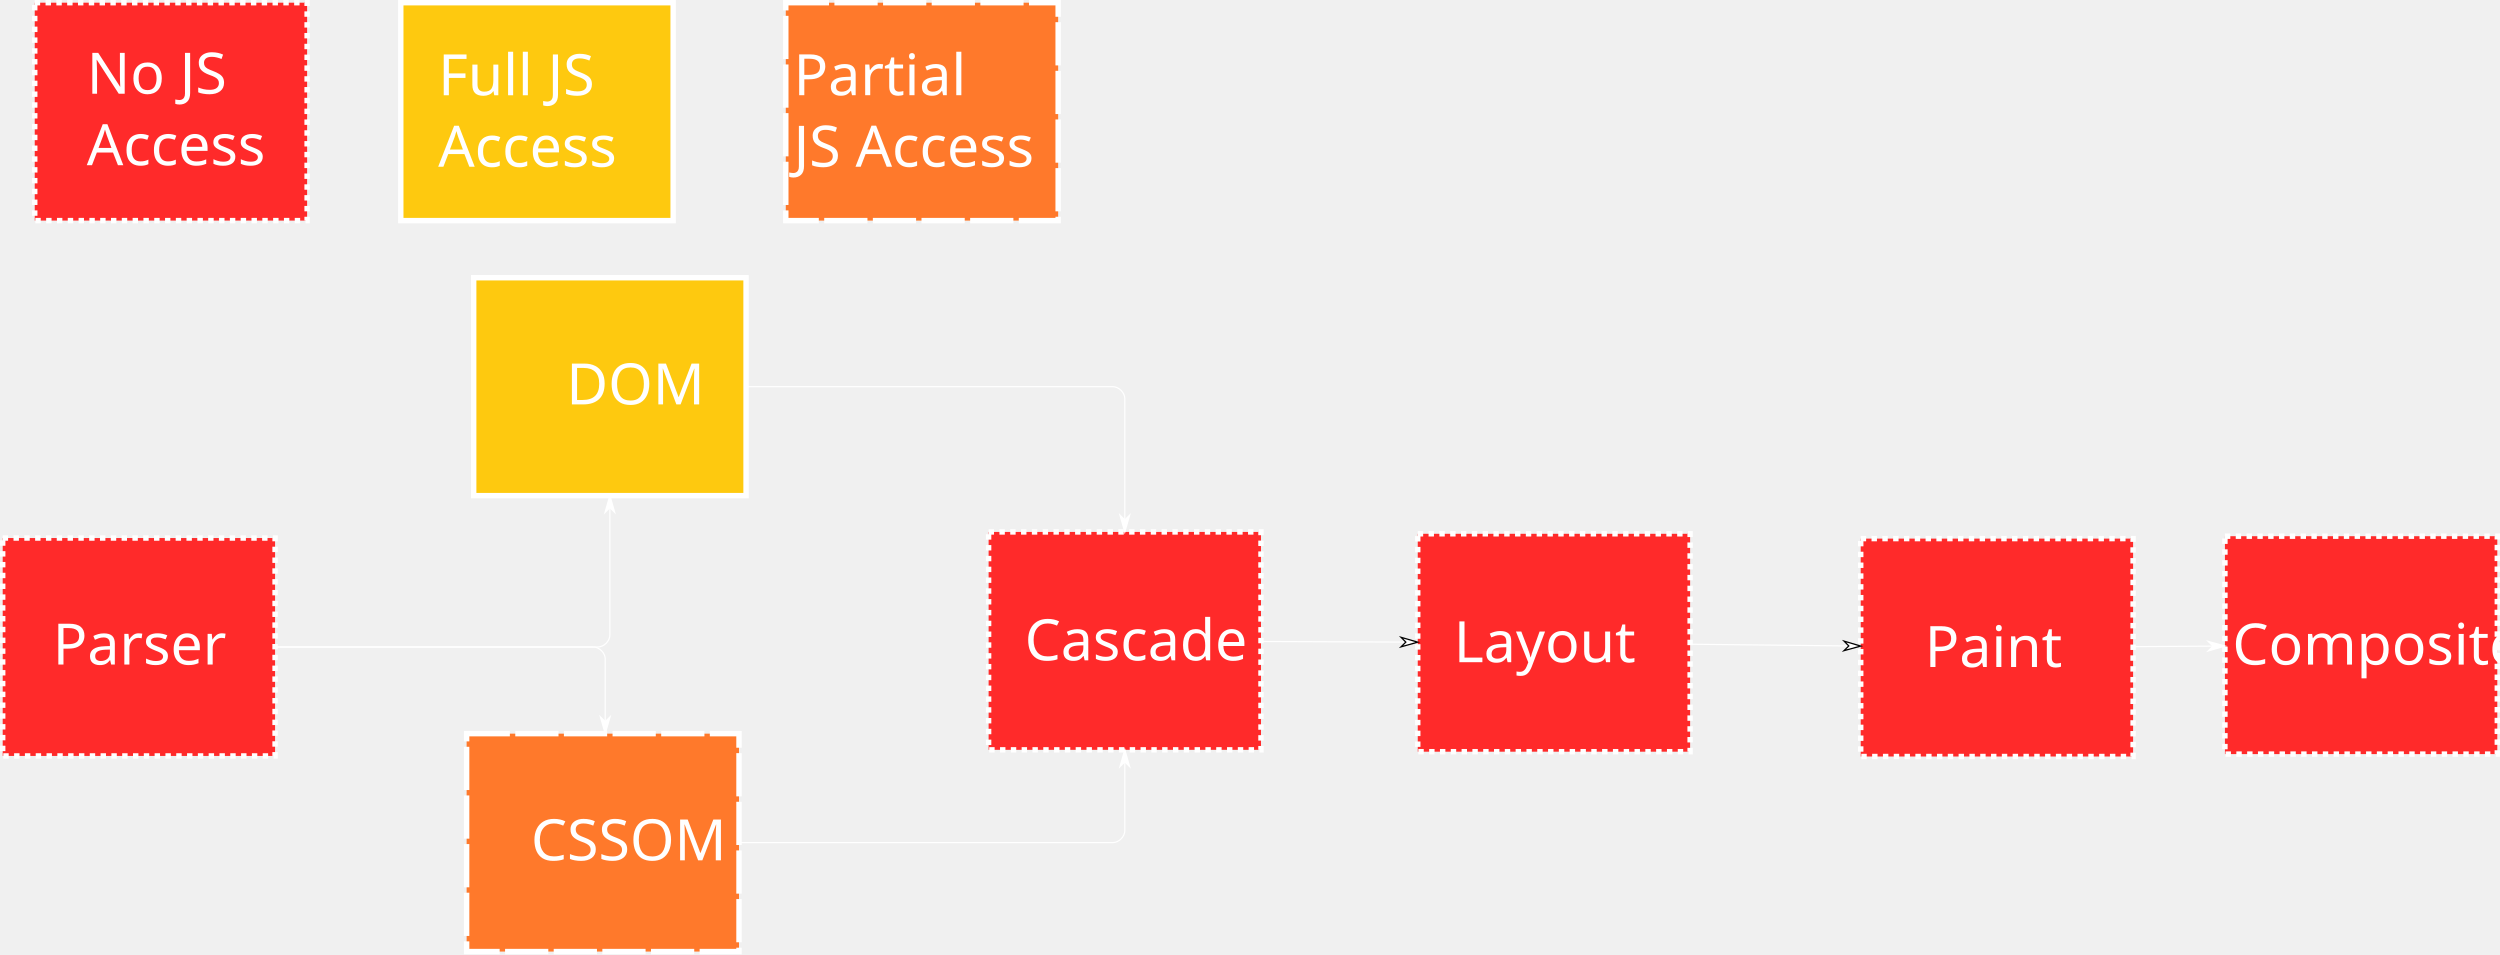
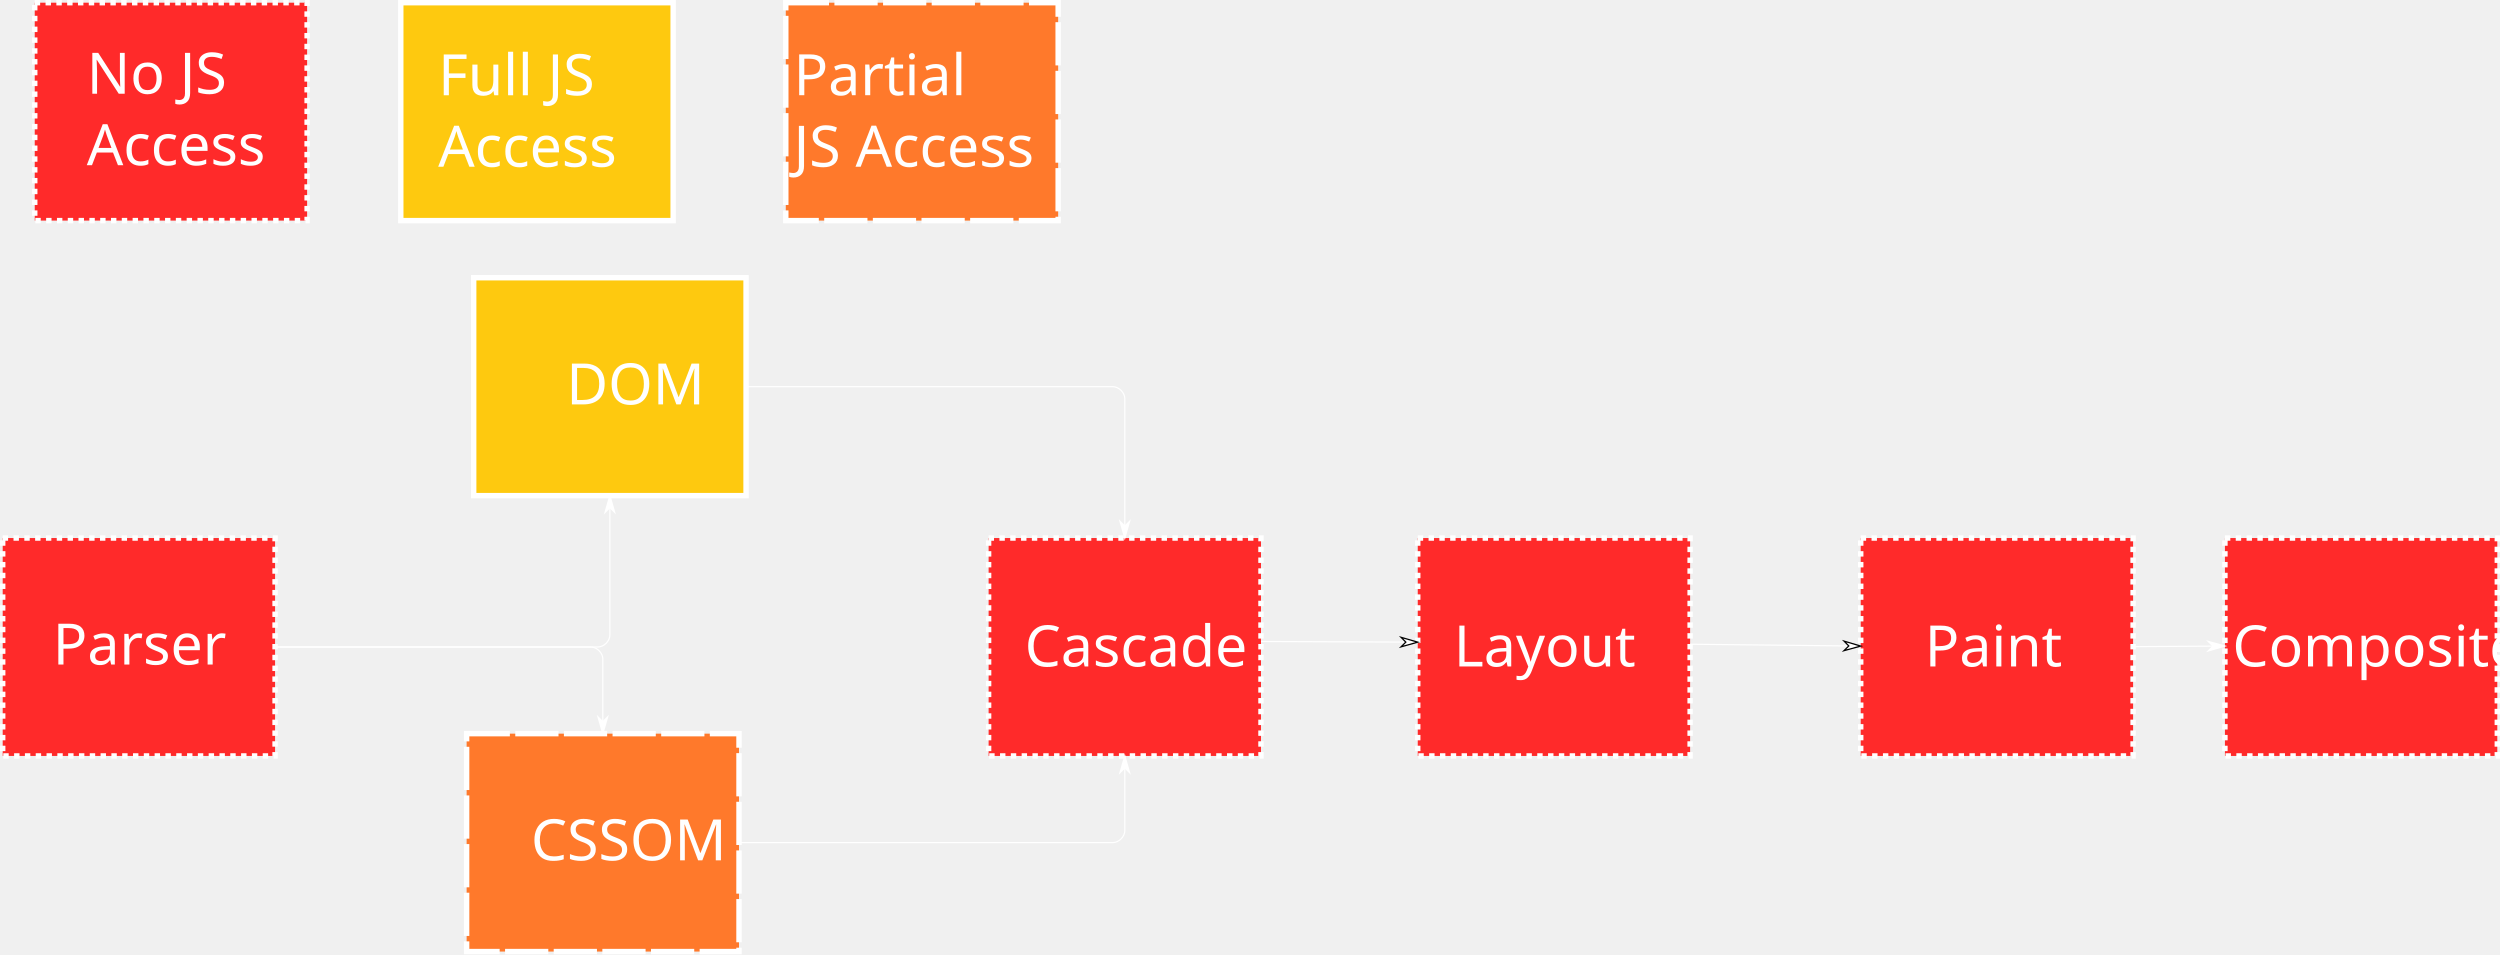
<svg xmlns="http://www.w3.org/2000/svg" xmlns:ns1="http://www.openswatchbook.org/uri/2009/osb" width="555.088mm" height="211.879mm" viewBox="0 0 555.088 211.879" version="1.1" id="svg8">
  <defs id="defs2">
    <marker style="overflow:visible" id="marker1821" refX="0" refY="0" orient="auto">
      <path transform="matrix(-0.8,0,0,-0.8,-10,0)" style="fill:#ffffff;fill-opacity:1;fill-rule:evenodd;stroke:#ffffff;stroke-width:1pt;stroke-opacity:1" d="M 0,0 5,-5 -12.5,0 5,5 Z" id="path1819" />
    </marker>
    <marker orient="auto" refY="0" refX="0" id="marker1733" style="overflow:visible">
      <path id="path1731" d="M 0,0 5,-5 -12.5,0 5,5 Z" style="fill:#ffffff;fill-opacity:1;fill-rule:evenodd;stroke:#000000;stroke-width:1pt;stroke-opacity:1" transform="matrix(-0.8,0,0,-0.8,-10,0)" />
    </marker>
    <marker style="overflow:visible" id="marker1651" refX="0" refY="0" orient="auto">
      <path transform="matrix(-0.8,0,0,-0.8,-10,0)" style="fill:#ffffff;fill-opacity:1;fill-rule:evenodd;stroke:#000000;stroke-width:1pt;stroke-opacity:1" d="M 0,0 5,-5 -12.5,0 5,5 Z" id="path1649" />
    </marker>
    <marker orient="auto" refY="0" refX="0" id="marker1441" style="overflow:visible">
      <path id="path1439" d="M 0,0 5,-5 -12.5,0 5,5 Z" style="fill:#ffffff;fill-opacity:1;fill-rule:evenodd;stroke:#ffffff;stroke-width:1pt;stroke-opacity:1" transform="matrix(-0.8,0,0,-0.8,-10,0)" />
    </marker>
    <marker style="overflow:visible" id="marker1401" refX="0" refY="0" orient="auto">
      <path transform="matrix(-0.8,0,0,-0.8,-10,0)" style="fill:#ffffff;fill-opacity:1;fill-rule:evenodd;stroke:#ffffff;stroke-width:1pt;stroke-opacity:1" d="M 0,0 5,-5 -12.5,0 5,5 Z" id="path1399" />
    </marker>
    <marker style="overflow:visible" id="marker1291" refX="0" refY="0" orient="auto">
      <path transform="matrix(-0.8,0,0,-0.8,-10,0)" style="fill:#ffffff;fill-opacity:1;fill-rule:evenodd;stroke:#ffffff;stroke-width:1pt;stroke-opacity:1" d="M 0,0 5,-5 -12.5,0 5,5 Z" id="path1289" />
    </marker>
    <marker orient="auto" refY="0" refX="0" id="Arrow1Lend" style="overflow:visible">
      <path id="path984" d="M 0,0 5,-5 -12.5,0 5,5 Z" style="fill:#ffffff;fill-opacity:1;fill-rule:evenodd;stroke:#ffffff;stroke-width:1pt;stroke-opacity:1" transform="matrix(-0.8,0,0,-0.8,-10,0)" />
    </marker>
    <linearGradient id="linearGradient903" ns1:paint="solid">
      <stop style="stop-color:#000000;stop-opacity:1;" offset="0" id="stop901" />
    </linearGradient>
  </defs>
  <g id="layer1" transform="translate(236.5174,-7.289847)">
    <g id="dom" transform="translate(143.0696,-76.85425)" style="stroke-width:0.1;stroke-miterlimit:4;stroke-dasharray:none">
      <rect y="145.81" x="-274.411" height="48.381" width="60.476" id="rect815-9-0" style="opacity:1;fill:#ffc700;fill-opacity:0.935;stroke:#ffffff;stroke-width:1.2;stroke-miterlimit:4;stroke-dasharray:none;stroke-opacity:1" />
      <text id="text819-6-1" y="173.937" x="-253.837" style="font-style:normal;font-variant:normal;font-weight:normal;font-stretch:normal;font-size:12.7px;line-height:125%;font-family:'Ubuntu Mono';-inkscape-font-specification:'Ubuntu Mono, Normal';font-variant-ligatures:normal;font-variant-caps:normal;font-variant-numeric:normal;font-feature-settings:normal;text-align:start;letter-spacing:0px;word-spacing:0px;writing-mode:lr-tb;text-anchor:start;fill:#000000;fill-opacity:1;stroke:none;stroke-width:0.1;stroke-linecap:butt;stroke-linejoin:miter;stroke-miterlimit:4;stroke-dasharray:none;stroke-opacity:1" xml:space="preserve">
        <tspan style="font-style:normal;font-variant:normal;font-weight:normal;font-stretch:normal;font-size:12.7px;font-family:'Ubuntu Mono';-inkscape-font-specification:'Ubuntu Mono, Normal';font-variant-ligatures:normal;font-variant-caps:normal;font-variant-numeric:normal;font-feature-settings:normal;text-align:start;writing-mode:lr-tb;text-anchor:start;fill:#ffffff;fill-opacity:1;stroke-width:0.1;stroke-miterlimit:4;stroke-dasharray:none" y="173.937" x="-253.837" id="tspan817-2-9">DOM</tspan>
      </text>
    </g>
    <g style="stroke-width:0.1;stroke-miterlimit:4;stroke-dasharray:none" transform="translate(147.1716,16.81898)" id="cssom">
      <g style="stroke-width:0.1;stroke-miterlimit:4;stroke-dasharray:none" id="g894">
        <g transform="translate(-7.181548,13.22917)" id="g928">
          <rect y="140.14" x="-272.899" height="48.381" width="60.476" id="rect815-9-2" style="opacity:1;fill:#ff792b;fill-opacity:1;stroke:#ffffff;stroke-width:1.2;stroke-miterlimit:4;stroke-dasharray:9.6, 1.2;stroke-dashoffset:0;stroke-opacity:1" />
          <text id="text819-6-12" y="168.267" x="-258.625" style="font-style:normal;font-variant:normal;font-weight:normal;font-stretch:normal;font-size:12.7px;line-height:125%;font-family:'Ubuntu Mono';-inkscape-font-specification:'Ubuntu Mono, Normal';font-variant-ligatures:normal;font-variant-caps:normal;font-variant-numeric:normal;font-feature-settings:normal;text-align:start;letter-spacing:0px;word-spacing:0px;writing-mode:lr-tb;text-anchor:start;fill:#000000;fill-opacity:1;stroke:none;stroke-width:0.1;stroke-linecap:butt;stroke-linejoin:miter;stroke-miterlimit:4;stroke-dasharray:none;stroke-opacity:1" xml:space="preserve">
            <tspan style="font-style:normal;font-variant:normal;font-weight:normal;font-stretch:normal;font-size:12.7px;font-family:'Ubuntu Mono';-inkscape-font-specification:'Ubuntu Mono, Normal';font-variant-ligatures:normal;font-variant-caps:normal;font-variant-numeric:normal;font-feature-settings:normal;text-align:start;writing-mode:lr-tb;text-anchor:start;fill:#ffffff;fill-opacity:1;stroke-width:0.1;stroke-miterlimit:4;stroke-dasharray:none" y="168.267" x="-258.625" id="tspan817-2-0">CSSOM</tspan>
          </text>
        </g>
      </g>
    </g>
-     <g style="stroke-width:1.2;stroke-miterlimit:4;stroke-dasharray:none" transform="translate(258.1577,-27.59226)" id="cascade">
+     <g style="stroke-width:1.2;stroke-miterlimit:4;stroke-dasharray:none" transform="translate(258.1577,-26.23692)" id="cascade">
      <g id="g918">
        <rect style="opacity:1;fill:#ff2a2a;fill-opacity:1;stroke:#ffffff;stroke-width:1.2;stroke-miterlimit:4;stroke-dasharray:1.2, 1.2;stroke-dashoffset:0;stroke-opacity:1" id="rect815-9" width="60.476" height="48.381" x="-275.167" y="152.991" />
        <text xml:space="preserve" style="font-style:normal;font-variant:normal;font-weight:normal;font-stretch:normal;font-size:12.7px;line-height:125%;font-family:'Ubuntu Mono';-inkscape-font-specification:'Ubuntu Mono, Normal';font-variant-ligatures:normal;font-variant-caps:normal;font-variant-numeric:normal;font-feature-settings:normal;text-align:start;letter-spacing:0px;word-spacing:0px;writing-mode:lr-tb;text-anchor:start;fill:#000000;fill-opacity:1;stroke:none;stroke-width:1.2;stroke-linecap:butt;stroke-linejoin:miter;stroke-miterlimit:4;stroke-dasharray:none;stroke-opacity:1" x="-267.16" y="181.5" id="text819-6">
          <tspan id="tspan817-2" x="-267.16" y="181.5" style="font-style:normal;font-variant:normal;font-weight:normal;font-stretch:normal;font-size:12.7px;font-family:'Ubuntu Mono';-inkscape-font-specification:'Ubuntu Mono, Normal';font-variant-ligatures:normal;font-variant-caps:normal;font-variant-numeric:normal;font-feature-settings:normal;text-align:start;writing-mode:lr-tb;text-anchor:start;fill:#ffffff;fill-opacity:1;stroke-width:1.2;stroke-miterlimit:4;stroke-dasharray:none">Cascade</tspan>
        </text>
      </g>
    </g>
    <g id="parser" transform="translate(41.51713,-25.10299)">
      <rect y="151.857" x="-277.435" height="48.381" width="60.476" id="rect815" style="opacity:1;fill:#ff2a2a;fill-opacity:1;stroke:#ffffff;stroke-width:1.2;stroke-miterlimit:4;stroke-dasharray:1.2, 1.2;stroke-dashoffset:0;stroke-opacity:1" />
      <text id="text819" y="179.947" x="-266.316" style="font-style:normal;font-variant:normal;font-weight:normal;font-stretch:normal;font-size:12.7px;line-height:125%;font-family:'Ubuntu Mono';-inkscape-font-specification:'Ubuntu Mono, Normal';font-variant-ligatures:normal;font-variant-caps:normal;font-variant-numeric:normal;font-feature-settings:normal;text-align:start;letter-spacing:0px;word-spacing:0px;writing-mode:lr-tb;text-anchor:start;fill:#000000;fill-opacity:1;stroke:none;stroke-width:0.265px;stroke-linecap:butt;stroke-linejoin:miter;stroke-opacity:1" xml:space="preserve">
        <tspan style="font-style:normal;font-variant:normal;font-weight:normal;font-stretch:normal;font-size:12.7px;font-family:'Ubuntu Mono';-inkscape-font-specification:'Ubuntu Mono, Normal';font-variant-ligatures:normal;font-variant-caps:normal;font-variant-numeric:normal;font-feature-settings:normal;text-align:start;writing-mode:lr-tb;text-anchor:start;fill:#ffffff;fill-opacity:1;stroke-width:0.265px" y="179.947" x="-266.316" id="tspan817">Parser</tspan>
      </text>
    </g>
    <path style="fill:none;fill-rule:evenodd;stroke:#ffffff;stroke-width:0.265;stroke-linecap:butt;stroke-linejoin:miter;stroke-miterlimit:4;stroke-dasharray:none;stroke-opacity:1;marker-end:url(#Arrow1Lend)" d="m -175.441,150.945 h 71.692 c 1.323,0 2.646,-1.323 2.646,-2.646 v -30.963" id="path971" />
-     <path style="fill:none;fill-rule:evenodd;stroke:#ffffff;stroke-width:0.265px;stroke-linecap:butt;stroke-linejoin:miter;stroke-opacity:1;marker-end:url(#marker1291)" d="m -175.441,150.945 h 70.659 c 1.323,0 2.646,1.323 2.646,2.646 v 16.598" id="path979" />
-     <path style="fill:none;fill-rule:evenodd;stroke:#ffffff;stroke-width:0.265;stroke-linecap:butt;stroke-linejoin:miter;stroke-miterlimit:4;stroke-dasharray:none;stroke-opacity:1;marker-end:url(#marker1401)" d="m -70.865,93.146 h 81.448 c 1.323,0 2.646,1.323 2.646,2.646 v 29.607" id="path1389" />
-     <path style="fill:none;fill-rule:evenodd;stroke:#ffffff;stroke-width:0.265px;stroke-linecap:butt;stroke-linejoin:miter;stroke-opacity:1;marker-end:url(#marker1441)" d="m -72.433,194.379 h 83.016 c 1.323,0 2.646,-1.323 2.646,-2.646 v -17.953" id="path1391" />
-     <g style="stroke-width:1.2;stroke-miterlimit:4;stroke-dasharray:none" transform="translate(353.44,-27.17979)" id="layout">
+     <path style="fill:none;fill-rule:evenodd;stroke:#ffffff;stroke-width:0.265px;stroke-linecap:butt;stroke-linejoin:miter;stroke-opacity:1;marker-end:url(#marker1291)" d="m -175.441,150.945 h 70.125 c 1.323,0 2.646,1.323 2.646,2.646 v 16.598" id="path979" />
+     <path style="fill:none;fill-rule:evenodd;stroke:#ffffff;stroke-width:0.265;stroke-linecap:butt;stroke-linejoin:miter;stroke-miterlimit:4;stroke-dasharray:none;stroke-opacity:1;marker-end:url(#marker1401)" d="m -70.865,93.146 h 81.448 c 1.323,0 2.646,1.323 2.646,2.646 v 30.963" id="path1389" />
+     <path style="fill:none;fill-rule:evenodd;stroke:#ffffff;stroke-width:0.265px;stroke-linecap:butt;stroke-linejoin:miter;stroke-opacity:1;marker-end:url(#marker1441)" d="m -72.433,194.379 h 83.016 c 1.323,0 2.646,-1.323 2.646,-2.646 V 175.135" id="path1391" />
+     <g style="stroke-width:1.2;stroke-miterlimit:4;stroke-dasharray:none" transform="translate(353.44,-26.23692)" id="layout">
      <g id="g918-7">
        <rect style="opacity:1;fill:#ff2a2a;fill-opacity:1;stroke:#ffffff;stroke-width:1.2;stroke-miterlimit:4;stroke-dasharray:1.2, 1.2;stroke-dashoffset:0;stroke-opacity:1" id="rect815-9-4" width="60.476" height="48.381" x="-275.167" y="152.991" />
        <text xml:space="preserve" style="font-style:normal;font-variant:normal;font-weight:normal;font-stretch:normal;font-size:12.7px;line-height:125%;font-family:'Ubuntu Mono';-inkscape-font-specification:'Ubuntu Mono, Normal';font-variant-ligatures:normal;font-variant-caps:normal;font-variant-numeric:normal;font-feature-settings:normal;text-align:start;letter-spacing:0px;word-spacing:0px;writing-mode:lr-tb;text-anchor:start;fill:#000000;fill-opacity:1;stroke:none;stroke-width:1.2;stroke-linecap:butt;stroke-linejoin:miter;stroke-miterlimit:4;stroke-dasharray:none;stroke-opacity:1" x="-267.16" y="181.5" id="text819-6-0">
          <tspan id="tspan817-2-6" x="-267.16" y="181.5" style="font-style:normal;font-variant:normal;font-weight:normal;font-stretch:normal;font-size:12.7px;font-family:'Ubuntu Mono';-inkscape-font-specification:'Ubuntu Mono, Normal';font-variant-ligatures:normal;font-variant-caps:normal;font-variant-numeric:normal;font-feature-settings:normal;text-align:start;writing-mode:lr-tb;text-anchor:start;fill:#ffffff;fill-opacity:1;stroke-width:1.2;stroke-miterlimit:4;stroke-dasharray:none">Layout</tspan>
        </text>
      </g>
    </g>
-     <g style="stroke-width:1.2;stroke-miterlimit:4;stroke-dasharray:none" id="paint" transform="translate(451.7952,-26.11071)">
+     <g style="stroke-width:1.2;stroke-miterlimit:4;stroke-dasharray:none" id="paint" transform="translate(451.7952,-26.23692)">
      <rect y="152.991" x="-275.167" height="48.381" width="60.476" id="rect815-9-8" style="opacity:1;fill:#ff2a2a;fill-opacity:1;stroke:#ffffff;stroke-width:1.2;stroke-miterlimit:4;stroke-dasharray:1.2, 1.2;stroke-dashoffset:0;stroke-opacity:1" />
      <text id="text819-6-5" y="181.5" x="-260.95" style="font-style:normal;font-variant:normal;font-weight:normal;font-stretch:normal;font-size:12.7px;line-height:125%;font-family:'Ubuntu Mono';-inkscape-font-specification:'Ubuntu Mono, Normal';font-variant-ligatures:normal;font-variant-caps:normal;font-variant-numeric:normal;font-feature-settings:normal;text-align:start;letter-spacing:0px;word-spacing:0px;writing-mode:lr-tb;text-anchor:start;fill:#000000;fill-opacity:1;stroke:none;stroke-width:1.2;stroke-linecap:butt;stroke-linejoin:miter;stroke-miterlimit:4;stroke-dasharray:none;stroke-opacity:1" xml:space="preserve">
        <tspan style="font-style:normal;font-variant:normal;font-weight:normal;font-stretch:normal;font-size:12.7px;font-family:'Ubuntu Mono';-inkscape-font-specification:'Ubuntu Mono, Normal';font-variant-ligatures:normal;font-variant-caps:normal;font-variant-numeric:normal;font-feature-settings:normal;text-align:start;writing-mode:lr-tb;text-anchor:start;fill:#ffffff;fill-opacity:1;stroke-width:1.2;stroke-miterlimit:4;stroke-dasharray:none" y="181.5" x="-260.95" id="tspan817-2-8">Paint</tspan>
      </text>
    </g>
    <path style="fill:none;fill-rule:evenodd;stroke:#ffffff;stroke-width:0.265;stroke-linecap:butt;stroke-linejoin:miter;stroke-miterlimit:4;stroke-dasharray:none;stroke-opacity:1;marker-end:url(#marker1651)" d="m 43.467,149.72 34.806,0.151" id="path1622" />
-     <g style="stroke-width:1.2;stroke-miterlimit:4;stroke-dasharray:none" transform="translate(530.907,-26.64525)" id="composite">
+     <g style="stroke-width:1.2;stroke-miterlimit:4;stroke-dasharray:none" transform="translate(530.907,-26.23692)" id="composite">
      <g id="g918-6">
        <g id="g1615">
          <rect y="152.991" x="-273.412" height="48.381" width="60.476" id="rect815-9-06" style="opacity:1;fill:#ff2a2a;fill-opacity:1;stroke:#ffffff;stroke-width:1.2;stroke-miterlimit:4;stroke-dasharray:1.2, 1.2;stroke-dashoffset:0;stroke-opacity:1" />
          <text id="text819-6-6" y="181.5" x="-271.755" style="font-style:normal;font-variant:normal;font-weight:normal;font-stretch:normal;font-size:12.7px;line-height:125%;font-family:'Ubuntu Mono';-inkscape-font-specification:'Ubuntu Mono, Normal';font-variant-ligatures:normal;font-variant-caps:normal;font-variant-numeric:normal;font-feature-settings:normal;text-align:start;letter-spacing:0px;word-spacing:0px;writing-mode:lr-tb;text-anchor:start;fill:#000000;fill-opacity:1;stroke:none;stroke-width:1.2;stroke-linecap:butt;stroke-linejoin:miter;stroke-miterlimit:4;stroke-dasharray:none;stroke-opacity:1" xml:space="preserve">
            <tspan style="font-style:normal;font-variant:normal;font-weight:normal;font-stretch:normal;font-size:12.7px;font-family:'Ubuntu Mono';-inkscape-font-specification:'Ubuntu Mono, Normal';font-variant-ligatures:normal;font-variant-caps:normal;font-variant-numeric:normal;font-feature-settings:normal;text-align:start;writing-mode:lr-tb;text-anchor:start;fill:#ffffff;fill-opacity:1;stroke-width:1.2;stroke-miterlimit:4;stroke-dasharray:none" y="181.5" x="-271.755" id="tspan817-2-4">Composite</tspan>
          </text>
        </g>
      </g>
    </g>
    <path style="fill:none;fill-rule:evenodd;stroke:#ffffff;stroke-width:0.265;stroke-linecap:butt;stroke-linejoin:miter;stroke-miterlimit:4;stroke-dasharray:none;stroke-opacity:1;marker-end:url(#marker1733)" d="m 138.75,150.33 37.879,0.412" id="path1639" />
    <path style="fill:none;fill-rule:evenodd;stroke:#ffffff;stroke-width:0.265;stroke-linecap:butt;stroke-linejoin:miter;stroke-miterlimit:4;stroke-dasharray:none;stroke-opacity:1;marker-end:url(#marker1821)" d="m 237.105,150.871 20.39,-0.135" id="path1641" />
    <g id="parser-6" transform="translate(48.63131,-143.9673)">
      <g id="g2021">
        <rect style="opacity:1;fill:#ff2a2a;fill-opacity:1;stroke:#ffffff;stroke-width:1.2;stroke-miterlimit:4;stroke-dasharray:1.2, 1.2;stroke-dashoffset:0;stroke-opacity:1" id="rect815-2" width="60.476" height="48.381" x="-277.435" y="151.857" />
        <text xml:space="preserve" style="font-style:normal;font-variant:normal;font-weight:normal;font-stretch:normal;font-size:12.7px;line-height:125%;font-family:'Ubuntu Mono';-inkscape-font-specification:'Ubuntu Mono, Normal';font-variant-ligatures:normal;font-variant-caps:normal;font-variant-numeric:normal;font-feature-settings:normal;text-align:start;letter-spacing:0px;word-spacing:0px;writing-mode:lr-tb;text-anchor:start;fill:#000000;fill-opacity:1;stroke:none;stroke-width:0.265px;stroke-linecap:butt;stroke-linejoin:miter;stroke-opacity:1" x="-265.884" y="172.06" id="text819-8">
          <tspan id="tspan817-9" x="-265.884" y="172.06" style="font-style:normal;font-variant:normal;font-weight:normal;font-stretch:normal;font-size:12.7px;font-family:'Ubuntu Mono';-inkscape-font-specification:'Ubuntu Mono, Normal';font-variant-ligatures:normal;font-variant-caps:normal;font-variant-numeric:normal;font-feature-settings:normal;text-align:start;writing-mode:lr-tb;text-anchor:start;fill:#ffffff;fill-opacity:1;stroke-width:0.265px">No JS</tspan>
          <tspan id="tspan2015" x="-265.884" y="187.935" style="font-style:normal;font-variant:normal;font-weight:normal;font-stretch:normal;font-size:12.7px;font-family:'Ubuntu Mono';-inkscape-font-specification:'Ubuntu Mono, Normal';font-variant-ligatures:normal;font-variant-caps:normal;font-variant-numeric:normal;font-feature-settings:normal;text-align:start;writing-mode:lr-tb;text-anchor:start;fill:#ffffff;fill-opacity:1;stroke-width:0.265px">Access</tspan>
        </text>
      </g>
    </g>
    <g id="dom-6" transform="translate(125.2538,-137.9197)" style="stroke-width:0.1;stroke-miterlimit:4;stroke-dasharray:none">
      <g id="g2053">
        <rect style="opacity:1;fill:#ffc700;fill-opacity:0.935;stroke:#ffffff;stroke-width:1.2;stroke-miterlimit:4;stroke-dasharray:none;stroke-opacity:1" id="rect815-9-0-0" width="60.476" height="48.381" x="-272.786" y="145.81" />
        <text xml:space="preserve" style="font-style:normal;font-variant:normal;font-weight:normal;font-stretch:normal;font-size:12.7px;line-height:125%;font-family:'Ubuntu Mono';-inkscape-font-specification:'Ubuntu Mono, Normal';font-variant-ligatures:normal;font-variant-caps:normal;font-variant-numeric:normal;font-feature-settings:normal;text-align:start;letter-spacing:0px;word-spacing:0px;writing-mode:lr-tb;text-anchor:start;fill:#000000;fill-opacity:1;stroke:none;stroke-width:0.1;stroke-linecap:butt;stroke-linejoin:miter;stroke-miterlimit:4;stroke-dasharray:none;stroke-opacity:1" x="-264.481" y="166.361" id="text819-6-1-7">
          <tspan id="tspan817-2-9-0" x="-264.481" y="166.361" style="font-style:normal;font-variant:normal;font-weight:normal;font-stretch:normal;font-size:12.7px;font-family:'Ubuntu Mono';-inkscape-font-specification:'Ubuntu Mono, Normal';font-variant-ligatures:normal;font-variant-caps:normal;font-variant-numeric:normal;font-feature-settings:normal;text-align:start;writing-mode:lr-tb;text-anchor:start;fill:#ffffff;fill-opacity:1;stroke-width:0.1;stroke-miterlimit:4;stroke-dasharray:none">Full JS</tspan>
          <tspan id="tspan2047" x="-264.481" y="182.236" style="font-style:normal;font-variant:normal;font-weight:normal;font-stretch:normal;font-size:12.7px;font-family:'Ubuntu Mono';-inkscape-font-specification:'Ubuntu Mono, Normal';font-variant-ligatures:normal;font-variant-caps:normal;font-variant-numeric:normal;font-feature-settings:normal;text-align:start;writing-mode:lr-tb;text-anchor:start;fill:#ffffff;fill-opacity:1;stroke-width:0.1;stroke-miterlimit:4;stroke-dasharray:none">Access</tspan>
        </text>
      </g>
    </g>
    <g style="stroke-width:0.1;stroke-miterlimit:4;stroke-dasharray:none" transform="translate(210.0352,-145.4792)" id="cssom-1">
      <g style="stroke-width:0.1;stroke-miterlimit:4;stroke-dasharray:none" id="g894-0">
        <g transform="translate(-7.181548,13.22917)" id="g928-1">
          <g id="g2095">
            <rect style="opacity:1;fill:#ff792b;fill-opacity:1;stroke:#ffffff;stroke-width:1.2;stroke-miterlimit:4;stroke-dasharray:9.6, 1.2;stroke-dashoffset:0;stroke-opacity:1" id="rect815-9-2-3" width="60.476" height="48.381" x="-264.899" y="140.14" />
            <text xml:space="preserve" style="font-style:normal;font-variant:normal;font-weight:normal;font-stretch:normal;font-size:12.7px;line-height:125%;font-family:'Ubuntu Mono';-inkscape-font-specification:'Ubuntu Mono, Normal';font-variant-ligatures:normal;font-variant-caps:normal;font-variant-numeric:normal;font-feature-settings:normal;text-align:start;letter-spacing:0px;word-spacing:0px;writing-mode:lr-tb;text-anchor:start;fill:#000000;fill-opacity:1;stroke:none;stroke-width:0.1;stroke-linecap:butt;stroke-linejoin:miter;stroke-miterlimit:4;stroke-dasharray:none;stroke-opacity:1" x="-263.16" y="160.679" id="text819-6-12-7">
              <tspan id="tspan817-2-0-7" x="-263.16" y="160.679" style="font-style:normal;font-variant:normal;font-weight:normal;font-stretch:normal;font-size:12.7px;font-family:'Ubuntu Mono';-inkscape-font-specification:'Ubuntu Mono, Normal';font-variant-ligatures:normal;font-variant-caps:normal;font-variant-numeric:normal;font-feature-settings:normal;text-align:start;writing-mode:lr-tb;text-anchor:start;fill:#ffffff;fill-opacity:1;stroke-width:0.1;stroke-miterlimit:4;stroke-dasharray:none">Partial</tspan>
              <tspan id="tspan2085" x="-263.16" y="176.554" style="font-style:normal;font-variant:normal;font-weight:normal;font-stretch:normal;font-size:12.7px;font-family:'Ubuntu Mono';-inkscape-font-specification:'Ubuntu Mono, Normal';font-variant-ligatures:normal;font-variant-caps:normal;font-variant-numeric:normal;font-feature-settings:normal;text-align:start;writing-mode:lr-tb;text-anchor:start;fill:#ffffff;fill-opacity:1;stroke-width:0.1;stroke-miterlimit:4;stroke-dasharray:none">JS Access</tspan>
            </text>
          </g>
        </g>
      </g>
    </g>
  </g>
</svg>
